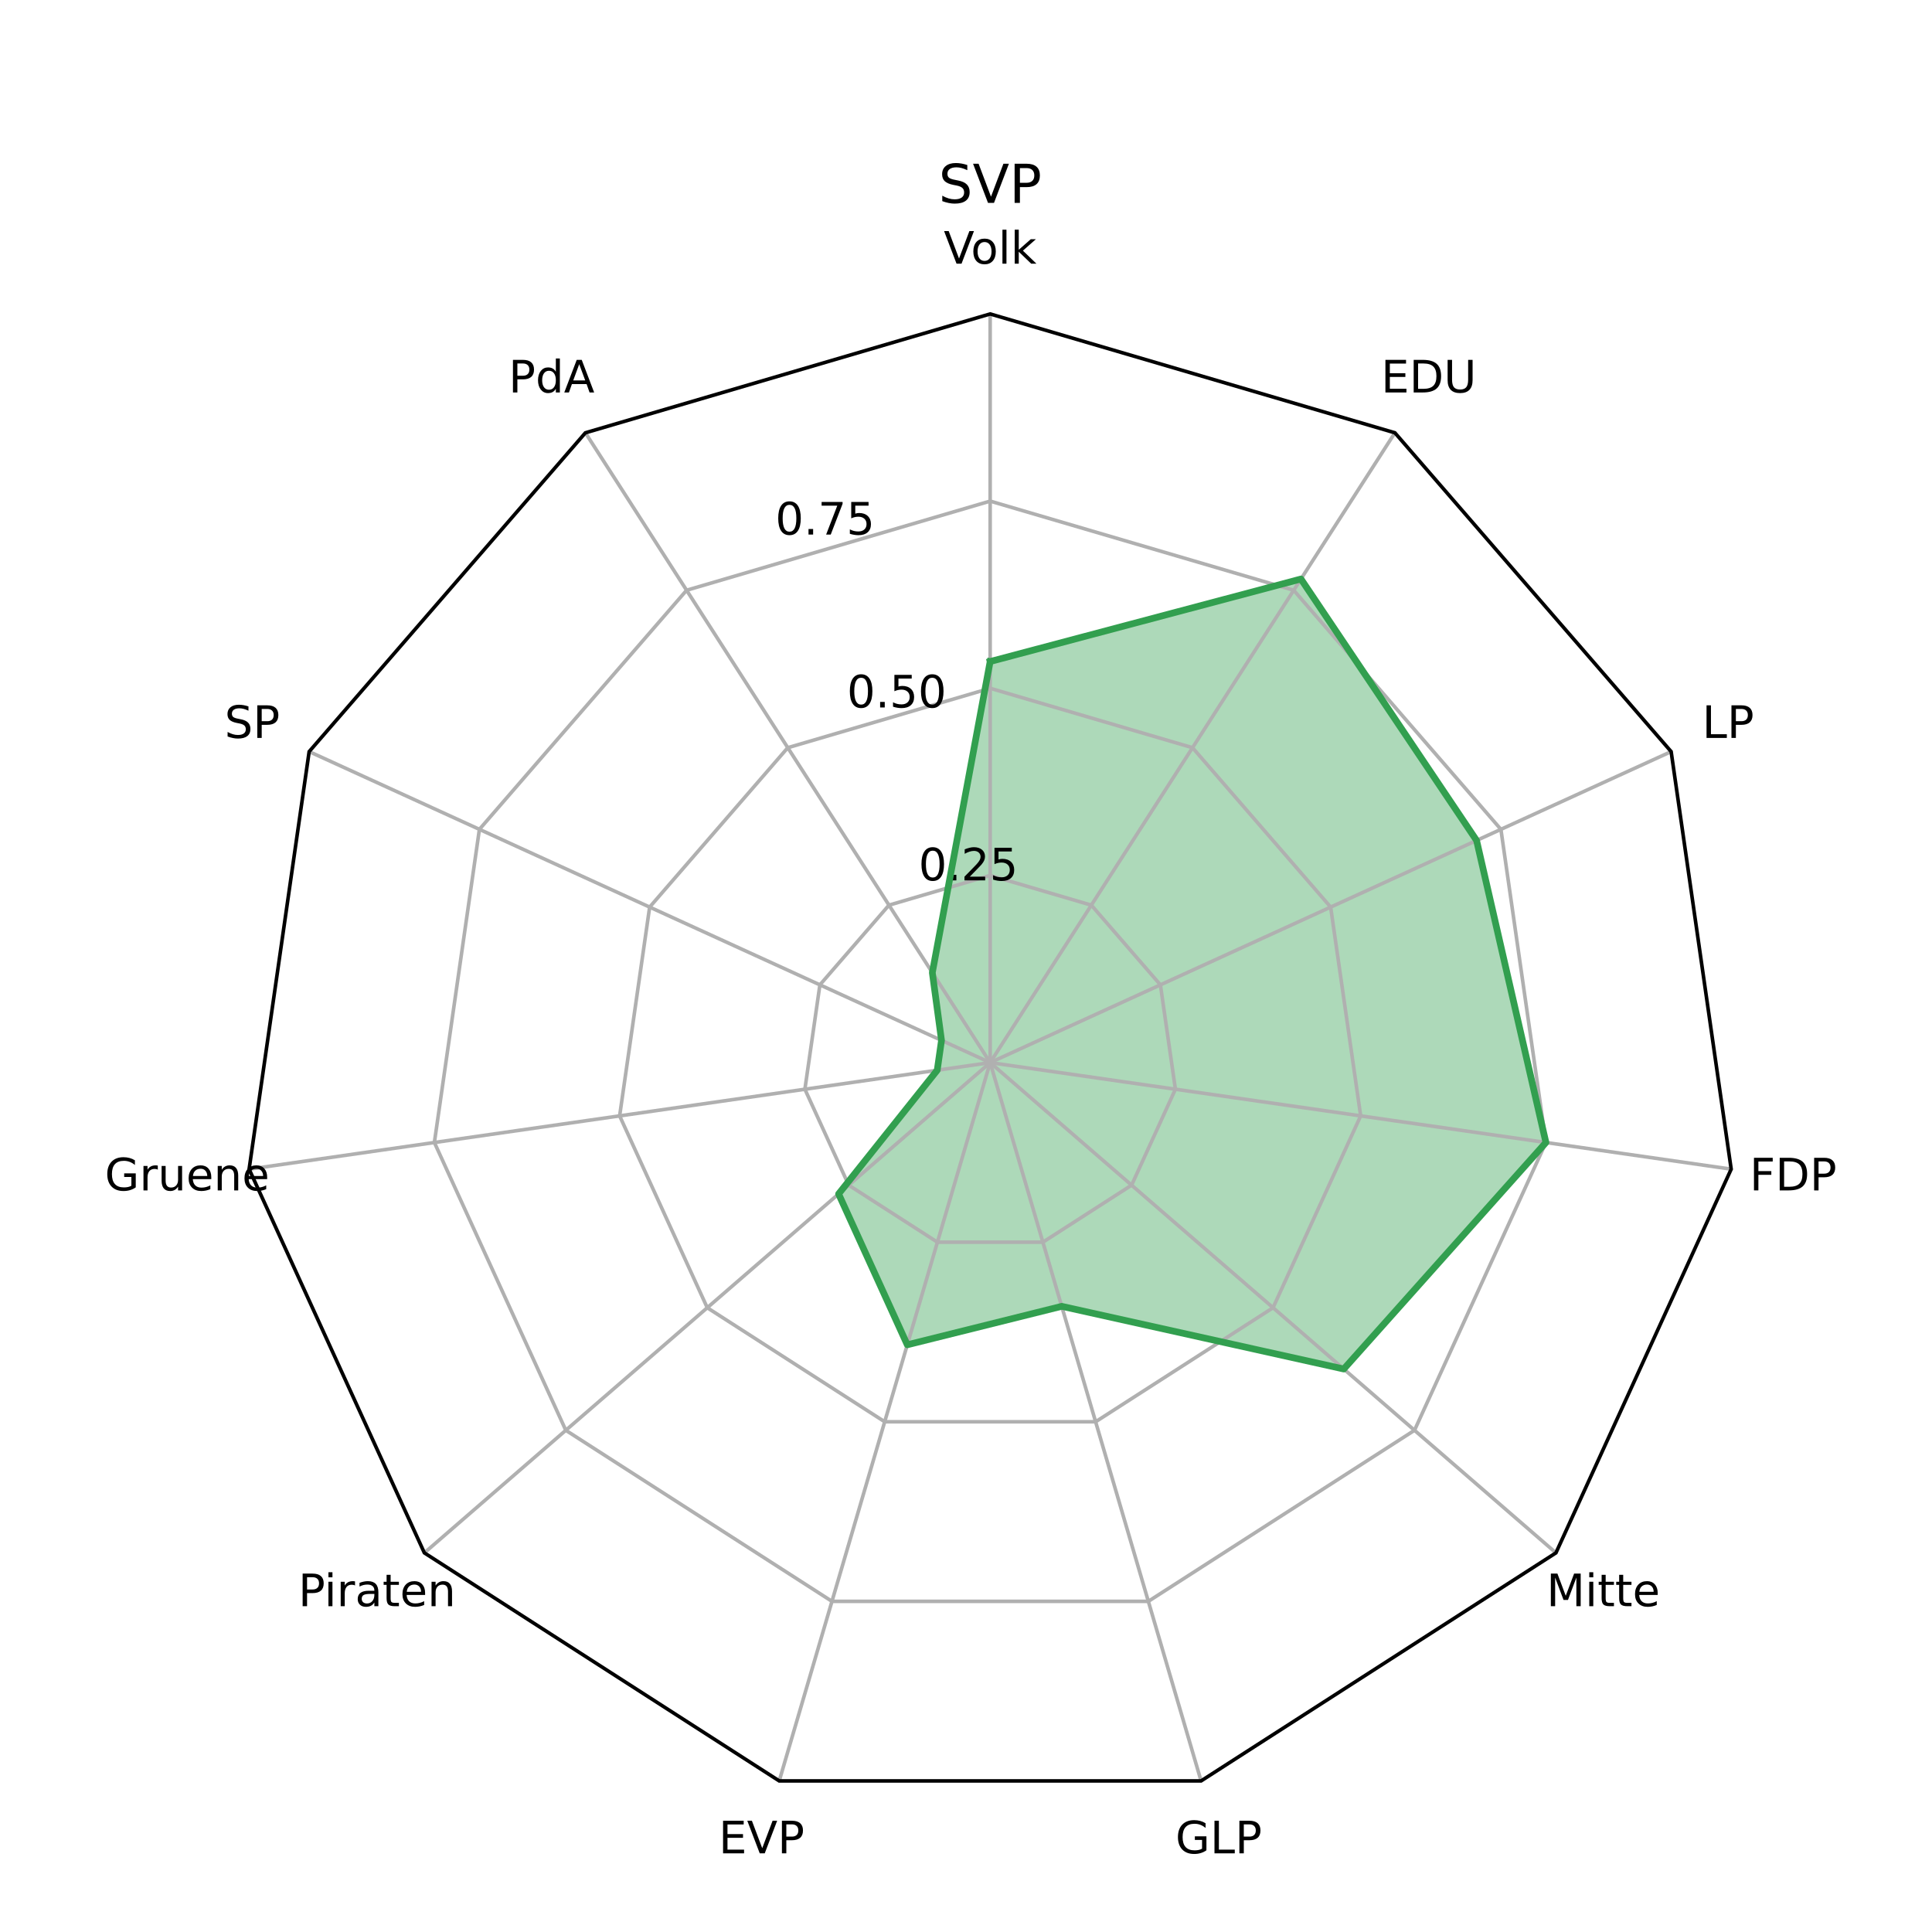
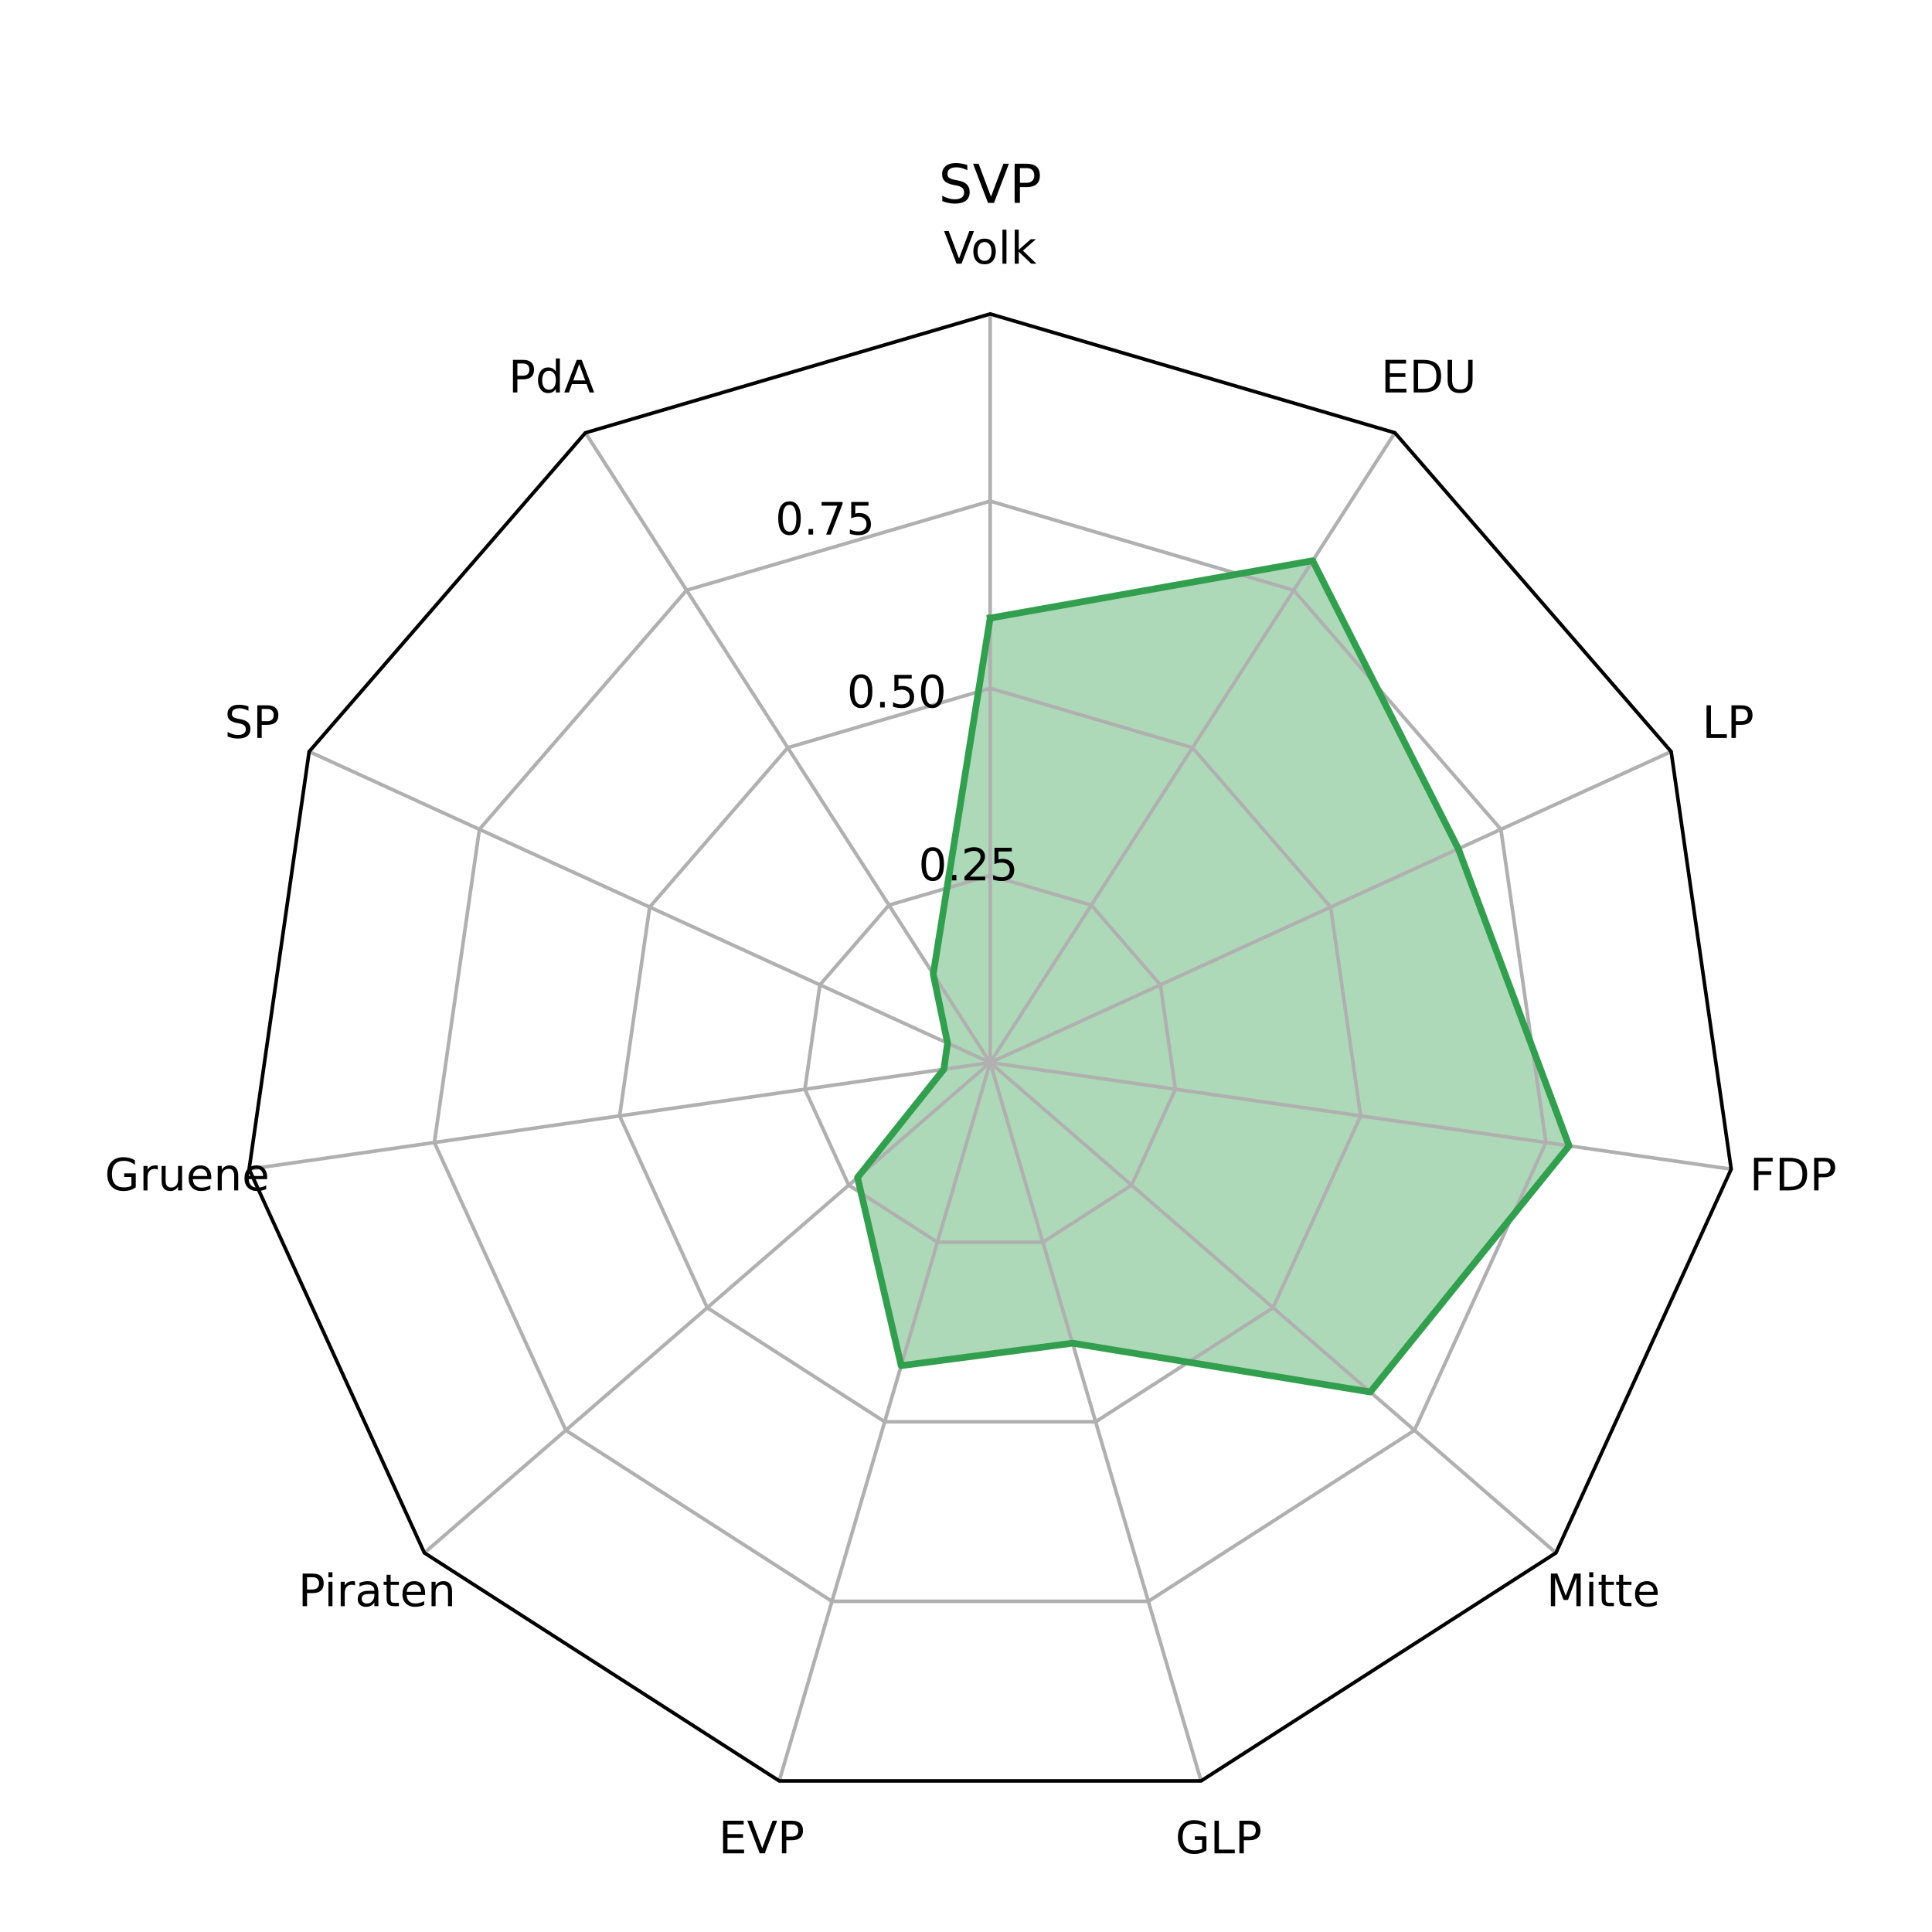
<svg xmlns="http://www.w3.org/2000/svg" xmlns:xlink="http://www.w3.org/1999/xlink" width="432pt" height="432pt" viewBox="0 0 432 432" version="1.1">
  <defs>
    <style type="text/css">*{stroke-linejoin: round; stroke-linecap: butt}</style>
  </defs>
  <g id="figure_1">
    <g id="patch_1">
      <path d="M 0 432  L 432 432  L 432 0  L 0 0  z " style="fill: #ffffff" />
    </g>
    <g id="axes_1">
      <g id="patch_2">
        <path d="M 221.4 70.2  L 130.897 96.774  L 69.128 168.06  L 55.704 261.424  L 94.888 347.224  L 174.238 398.219  L 268.562 398.219  L 347.912 347.224  L 387.096 261.424  L 373.672 168.06  L 311.903 96.774  z " style="fill: #ffffff" />
      </g>
      <g id="patch_3">
-         <path d="M 221.4 147.921  L 208.471 217.482  L 210.523 232.633  L 209.565 239.302  L 187.513 266.963  L 202.872 300.7  L 237.401 292.096  L 300.47 306.115  L 345.672 255.468  L 330.166 187.928  L 290.894 129.466  z " clip-path="url(#pc1cd9775e9)" style="fill: #329f4f; opacity: 0.4; stroke: #329f4f; stroke-linejoin: miter" />
+         <path d="M 221.4 138.206  L 208.673 217.796  L 211.883 233.254  L 211.044 239.089  L 191.749 263.293  L 201.504 305.361  L 239.823 300.342  L 306.401 311.253  L 350.85 256.212  L 326.087 189.791  L 293.52 125.379  z " clip-path="url(#pcd6fdb26ac)" style="fill: #329f4f; opacity: 0.4; stroke: #329f4f; stroke-linejoin: miter" />
      </g>
      <g id="matplotlib.axis_1">
        <g id="xtick_1">
          <g id="line2d_1">
-             <path d="M 221.4 237.6  L 221.4 222.382  L 221.4 207.164  L 221.4 191.945  L 221.4 176.727  L 221.4 161.509  L 221.4 146.291  L 221.4 131.073  L 221.4 115.855  L 221.4 100.636  L 221.4 85.418  L 221.4 70.2  " clip-path="url(#pc1cd9775e9)" style="fill: none; stroke: #b0b0b0; stroke-width: 0.8; stroke-linecap: square" />
+             <path d="M 221.4 237.6  L 221.4 222.382  L 221.4 207.164  L 221.4 191.945  L 221.4 176.727  L 221.4 161.509  L 221.4 146.291  L 221.4 131.073  L 221.4 115.855  L 221.4 100.636  L 221.4 85.418  L 221.4 70.2  " clip-path="url(#pcd6fdb26ac)" style="fill: none; stroke: #b0b0b0; stroke-width: 0.8; stroke-linecap: square" />
          </g>
          <g id="text_1">
-             <g transform="translate(211.0234 58.95938)scale(0.1 -0.1)">
+             <g transform="translate(211.0234 58.95938) scale(0.1 -0.1)">
              <defs>
                <path id="DejaVuSans-56" d="M 1831 0  L 50 4666  L 709 4666  L 2188 738  L 3669 4666  L 4325 4666  L 2547 0  L 1831 0  z " transform="scale(0.015625)" />
                <path id="DejaVuSans-6f" d="M 1959 3097  Q 1497 3097 1228 2736  Q 959 2375 959 1747  Q 959 1119 1226 758  Q 1494 397 1959 397  Q 2419 397 2687 759  Q 2956 1122 2956 1747  Q 2956 2369 2687 2733  Q 2419 3097 1959 3097  z M 1959 3584  Q 2709 3584 3137 3096  Q 3566 2609 3566 1747  Q 3566 888 3137 398  Q 2709 -91 1959 -91  Q 1206 -91 779 398  Q 353 888 353 1747  Q 353 2609 779 3096  Q 1206 3584 1959 3584  z " transform="scale(0.015625)" />
                <path id="DejaVuSans-6c" d="M 603 4863  L 1178 4863  L 1178 0  L 603 0  L 603 4863  z " transform="scale(0.015625)" />
                <path id="DejaVuSans-6b" d="M 581 4863  L 1159 4863  L 1159 1991  L 2875 3500  L 3609 3500  L 1753 1863  L 3688 0  L 2938 0  L 1159 1709  L 1159 0  L 581 0  L 581 4863  z " transform="scale(0.015625)" />
              </defs>
              <use xlink:href="#DejaVuSans-56" />
              <use xlink:href="#DejaVuSans-6f" x="60.658" />
              <use xlink:href="#DejaVuSans-6c" x="121.84" />
              <use xlink:href="#DejaVuSans-6b" x="149.623" />
            </g>
          </g>
        </g>
        <g id="xtick_2">
          <g id="line2d_2">
-             <path d="M 221.4 237.6  L 213.172 224.798  L 204.945 211.995  L 196.717 199.193  L 188.49 186.391  L 180.262 173.588  L 172.035 160.786  L 163.807 147.984  L 155.579 135.181  L 147.352 122.379  L 139.124 109.577  L 130.897 96.774  " clip-path="url(#pc1cd9775e9)" style="fill: none; stroke: #b0b0b0; stroke-width: 0.8; stroke-linecap: square" />
+             <path d="M 221.4 237.6  L 213.172 224.798  L 204.945 211.995  L 196.717 199.193  L 188.49 186.391  L 180.262 173.588  L 172.035 160.786  L 163.807 147.984  L 155.579 135.181  L 147.352 122.379  L 139.124 109.577  L 130.897 96.774  " clip-path="url(#pcd6fdb26ac)" style="fill: none; stroke: #b0b0b0; stroke-width: 0.8; stroke-linecap: square" />
          </g>
          <g id="text_2">
-             <g transform="translate(113.7184 87.75598)scale(0.1 -0.1)">
+             <g transform="translate(113.7184 87.75598) scale(0.1 -0.1)">
              <defs>
                <path id="DejaVuSans-50" d="M 1259 4147  L 1259 2394  L 2053 2394  Q 2494 2394 2734 2622  Q 2975 2850 2975 3272  Q 2975 3691 2734 3919  Q 2494 4147 2053 4147  L 1259 4147  z M 628 4666  L 2053 4666  Q 2838 4666 3239 4311  Q 3641 3956 3641 3272  Q 3641 2581 3239 2228  Q 2838 1875 2053 1875  L 1259 1875  L 1259 0  L 628 0  L 628 4666  z " transform="scale(0.015625)" />
                <path id="DejaVuSans-64" d="M 2906 2969  L 2906 4863  L 3481 4863  L 3481 0  L 2906 0  L 2906 525  Q 2725 213 2448 61  Q 2172 -91 1784 -91  Q 1150 -91 751 415  Q 353 922 353 1747  Q 353 2572 751 3078  Q 1150 3584 1784 3584  Q 2172 3584 2448 3432  Q 2725 3281 2906 2969  z M 947 1747  Q 947 1113 1208 752  Q 1469 391 1925 391  Q 2381 391 2643 752  Q 2906 1113 2906 1747  Q 2906 2381 2643 2742  Q 2381 3103 1925 3103  Q 1469 3103 1208 2742  Q 947 2381 947 1747  z " transform="scale(0.015625)" />
                <path id="DejaVuSans-41" d="M 2188 4044  L 1331 1722  L 3047 1722  L 2188 4044  z M 1831 4666  L 2547 4666  L 4325 0  L 3669 0  L 3244 1197  L 1141 1197  L 716 0  L 50 0  L 1831 4666  z " transform="scale(0.015625)" />
              </defs>
              <use xlink:href="#DejaVuSans-50" />
              <use xlink:href="#DejaVuSans-64" x="60.303" />
              <use xlink:href="#DejaVuSans-41" x="123.779" />
            </g>
          </g>
        </g>
        <g id="xtick_3">
          <g id="line2d_3">
-             <path d="M 221.4 237.6  L 207.557 231.278  L 193.714 224.956  L 179.871 218.634  L 166.028 212.313  L 152.185 205.991  L 138.342 199.669  L 124.499 193.347  L 110.656 187.025  L 96.813 180.703  L 82.971 174.381  L 69.128 168.06  " clip-path="url(#pc1cd9775e9)" style="fill: none; stroke: #b0b0b0; stroke-width: 0.8; stroke-linecap: square" />
+             <path d="M 221.4 237.6  L 207.557 231.278  L 193.714 224.956  L 179.871 218.634  L 166.028 212.313  L 152.185 205.991  L 138.342 199.669  L 124.499 193.347  L 110.656 187.025  L 96.813 180.703  L 82.971 174.381  L 69.128 168.06  " clip-path="url(#pcd6fdb26ac)" style="fill: none; stroke: #b0b0b0; stroke-width: 0.8; stroke-linecap: square" />
          </g>
          <g id="text_3">
-             <g transform="translate(50.20369 165.0031)scale(0.1 -0.1)">
+             <g transform="translate(50.20369 165.0031) scale(0.1 -0.1)">
              <defs>
                <path id="DejaVuSans-53" d="M 3425 4513  L 3425 3897  Q 3066 4069 2747 4153  Q 2428 4238 2131 4238  Q 1616 4238 1336 4038  Q 1056 3838 1056 3469  Q 1056 3159 1242 3001  Q 1428 2844 1947 2747  L 2328 2669  Q 3034 2534 3370 2195  Q 3706 1856 3706 1288  Q 3706 609 3251 259  Q 2797 -91 1919 -91  Q 1588 -91 1214 -16  Q 841 59 441 206  L 441 856  Q 825 641 1194 531  Q 1563 422 1919 422  Q 2459 422 2753 634  Q 3047 847 3047 1241  Q 3047 1584 2836 1778  Q 2625 1972 2144 2069  L 1759 2144  Q 1053 2284 737 2584  Q 422 2884 422 3419  Q 422 4038 858 4394  Q 1294 4750 2059 4750  Q 2388 4750 2728 4690  Q 3069 4631 3425 4513  z " transform="scale(0.015625)" />
              </defs>
              <use xlink:href="#DejaVuSans-53" />
              <use xlink:href="#DejaVuSans-50" x="63.477" />
            </g>
          </g>
        </g>
        <g id="xtick_4">
          <g id="line2d_4">
-             <path d="M 221.4 237.6  L 206.337 239.766  L 191.273 241.932  L 176.21 244.097  L 161.147 246.263  L 146.084 248.429  L 131.02 250.595  L 115.957 252.76  L 100.894 254.926  L 85.83 257.092  L 70.767 259.258  L 55.704 261.424  " clip-path="url(#pc1cd9775e9)" style="fill: none; stroke: #b0b0b0; stroke-width: 0.8; stroke-linecap: square" />
+             <path d="M 221.4 237.6  L 206.337 239.766  L 191.273 241.932  L 176.21 244.097  L 161.147 246.263  L 146.084 248.429  L 131.02 250.595  L 115.957 252.76  L 100.894 254.926  L 85.83 257.092  L 70.767 259.258  L 55.704 261.424  " clip-path="url(#pcd6fdb26ac)" style="fill: none; stroke: #b0b0b0; stroke-width: 0.8; stroke-linecap: square" />
          </g>
          <g id="text_4">
-             <g transform="translate(23.42608 266.1753)scale(0.1 -0.1)">
+             <g transform="translate(23.42608 266.1753) scale(0.1 -0.1)">
              <defs>
                <path id="DejaVuSans-47" d="M 3809 666  L 3809 1919  L 2778 1919  L 2778 2438  L 4434 2438  L 4434 434  Q 4069 175 3628 42  Q 3188 -91 2688 -91  Q 1594 -91 976 548  Q 359 1188 359 2328  Q 359 3472 976 4111  Q 1594 4750 2688 4750  Q 3144 4750 3555 4637  Q 3966 4525 4313 4306  L 4313 3634  Q 3963 3931 3569 4081  Q 3175 4231 2741 4231  Q 1884 4231 1454 3753  Q 1025 3275 1025 2328  Q 1025 1384 1454 906  Q 1884 428 2741 428  Q 3075 428 3337 486  Q 3600 544 3809 666  z " transform="scale(0.015625)" />
                <path id="DejaVuSans-72" d="M 2631 2963  Q 2534 3019 2420 3045  Q 2306 3072 2169 3072  Q 1681 3072 1420 2755  Q 1159 2438 1159 1844  L 1159 0  L 581 0  L 581 3500  L 1159 3500  L 1159 2956  Q 1341 3275 1631 3429  Q 1922 3584 2338 3584  Q 2397 3584 2469 3576  Q 2541 3569 2628 3553  L 2631 2963  z " transform="scale(0.015625)" />
                <path id="DejaVuSans-75" d="M 544 1381  L 544 3500  L 1119 3500  L 1119 1403  Q 1119 906 1312 657  Q 1506 409 1894 409  Q 2359 409 2629 706  Q 2900 1003 2900 1516  L 2900 3500  L 3475 3500  L 3475 0  L 2900 0  L 2900 538  Q 2691 219 2414 64  Q 2138 -91 1772 -91  Q 1169 -91 856 284  Q 544 659 544 1381  z M 1991 3584  L 1991 3584  z " transform="scale(0.015625)" />
                <path id="DejaVuSans-65" d="M 3597 1894  L 3597 1613  L 953 1613  Q 991 1019 1311 708  Q 1631 397 2203 397  Q 2534 397 2845 478  Q 3156 559 3463 722  L 3463 178  Q 3153 47 2828 -22  Q 2503 -91 2169 -91  Q 1331 -91 842 396  Q 353 884 353 1716  Q 353 2575 817 3079  Q 1281 3584 2069 3584  Q 2775 3584 3186 3129  Q 3597 2675 3597 1894  z M 3022 2063  Q 3016 2534 2758 2815  Q 2500 3097 2075 3097  Q 1594 3097 1305 2825  Q 1016 2553 972 2059  L 3022 2063  z " transform="scale(0.015625)" />
                <path id="DejaVuSans-6e" d="M 3513 2113  L 3513 0  L 2938 0  L 2938 2094  Q 2938 2591 2744 2837  Q 2550 3084 2163 3084  Q 1697 3084 1428 2787  Q 1159 2491 1159 1978  L 1159 0  L 581 0  L 581 3500  L 1159 3500  L 1159 2956  Q 1366 3272 1645 3428  Q 1925 3584 2291 3584  Q 2894 3584 3203 3211  Q 3513 2838 3513 2113  z " transform="scale(0.015625)" />
              </defs>
              <use xlink:href="#DejaVuSans-47" />
              <use xlink:href="#DejaVuSans-72" x="77.49" />
              <use xlink:href="#DejaVuSans-75" x="118.604" />
              <use xlink:href="#DejaVuSans-65" x="181.982" />
              <use xlink:href="#DejaVuSans-6e" x="243.506" />
              <use xlink:href="#DejaVuSans-65" x="306.885" />
            </g>
          </g>
        </g>
        <g id="xtick_5">
          <g id="line2d_5">
-             <path d="M 221.4 237.6  L 209.899 247.566  L 198.398 257.532  L 186.897 267.497  L 175.395 277.463  L 163.894 287.429  L 152.393 297.395  L 140.892 307.361  L 129.391 317.326  L 117.89 327.292  L 106.389 337.258  L 94.888 347.224  " clip-path="url(#pc1cd9775e9)" style="fill: none; stroke: #b0b0b0; stroke-width: 0.8; stroke-linecap: square" />
+             <path d="M 221.4 237.6  L 209.899 247.566  L 198.398 257.532  L 186.897 267.497  L 175.395 277.463  L 163.894 287.429  L 152.393 297.395  L 140.892 307.361  L 129.391 317.326  L 117.89 327.292  L 106.389 337.258  L 94.888 347.224  " clip-path="url(#pcd6fdb26ac)" style="fill: none; stroke: #b0b0b0; stroke-width: 0.8; stroke-linecap: square" />
          </g>
          <g id="text_5">
-             <g transform="translate(66.69062 359.1511)scale(0.1 -0.1)">
+             <g transform="translate(66.69062 359.1511) scale(0.1 -0.1)">
              <defs>
                <path id="DejaVuSans-69" d="M 603 3500  L 1178 3500  L 1178 0  L 603 0  L 603 3500  z M 603 4863  L 1178 4863  L 1178 4134  L 603 4134  L 603 4863  z " transform="scale(0.015625)" />
                <path id="DejaVuSans-61" d="M 2194 1759  Q 1497 1759 1228 1600  Q 959 1441 959 1056  Q 959 750 1161 570  Q 1363 391 1709 391  Q 2188 391 2477 730  Q 2766 1069 2766 1631  L 2766 1759  L 2194 1759  z M 3341 1997  L 3341 0  L 2766 0  L 2766 531  Q 2569 213 2275 61  Q 1981 -91 1556 -91  Q 1019 -91 701 211  Q 384 513 384 1019  Q 384 1609 779 1909  Q 1175 2209 1959 2209  L 2766 2209  L 2766 2266  Q 2766 2663 2505 2880  Q 2244 3097 1772 3097  Q 1472 3097 1187 3025  Q 903 2953 641 2809  L 641 3341  Q 956 3463 1253 3523  Q 1550 3584 1831 3584  Q 2591 3584 2966 3190  Q 3341 2797 3341 1997  z " transform="scale(0.015625)" />
                <path id="DejaVuSans-74" d="M 1172 4494  L 1172 3500  L 2356 3500  L 2356 3053  L 1172 3053  L 1172 1153  Q 1172 725 1289 603  Q 1406 481 1766 481  L 2356 481  L 2356 0  L 1766 0  Q 1100 0 847 248  Q 594 497 594 1153  L 594 3053  L 172 3053  L 172 3500  L 594 3500  L 594 4494  L 1172 4494  z " transform="scale(0.015625)" />
              </defs>
              <use xlink:href="#DejaVuSans-50" />
              <use xlink:href="#DejaVuSans-69" x="58.053" />
              <use xlink:href="#DejaVuSans-72" x="85.836" />
              <use xlink:href="#DejaVuSans-61" x="126.949" />
              <use xlink:href="#DejaVuSans-74" x="188.229" />
              <use xlink:href="#DejaVuSans-65" x="227.438" />
              <use xlink:href="#DejaVuSans-6e" x="288.961" />
            </g>
          </g>
        </g>
        <g id="xtick_6">
          <g id="line2d_6">
-             <path d="M 221.4 237.6  L 217.113 252.202  L 212.825 266.803  L 208.538 281.405  L 204.25 296.007  L 199.963 310.609  L 195.675 325.21  L 191.388 339.812  L 187.1 354.414  L 182.813 369.016  L 178.525 383.617  L 174.238 398.219  " clip-path="url(#pc1cd9775e9)" style="fill: none; stroke: #b0b0b0; stroke-width: 0.8; stroke-linecap: square" />
+             <path d="M 221.4 237.6  L 217.113 252.202  L 212.825 266.803  L 208.538 281.405  L 204.25 296.007  L 199.963 310.609  L 195.675 325.21  L 191.388 339.812  L 187.1 354.414  L 182.813 369.016  L 178.525 383.617  L 174.238 398.219  " clip-path="url(#pcd6fdb26ac)" style="fill: none; stroke: #b0b0b0; stroke-width: 0.8; stroke-linecap: square" />
          </g>
          <g id="text_6">
-             <g transform="translate(160.6992 414.4114)scale(0.1 -0.1)">
+             <g transform="translate(160.6992 414.4114) scale(0.1 -0.1)">
              <defs>
                <path id="DejaVuSans-45" d="M 628 4666  L 3578 4666  L 3578 4134  L 1259 4134  L 1259 2753  L 3481 2753  L 3481 2222  L 1259 2222  L 1259 531  L 3634 531  L 3634 0  L 628 0  L 628 4666  z " transform="scale(0.015625)" />
              </defs>
              <use xlink:href="#DejaVuSans-45" />
              <use xlink:href="#DejaVuSans-56" x="63.184" />
              <use xlink:href="#DejaVuSans-50" x="131.592" />
            </g>
          </g>
        </g>
        <g id="xtick_7">
          <g id="line2d_7">
-             <path d="M 221.4 237.6  L 225.687 252.202  L 229.975 266.803  L 234.262 281.405  L 238.55 296.007  L 242.837 310.609  L 247.125 325.21  L 251.412 339.812  L 255.7 354.414  L 259.987 369.016  L 264.275 383.617  L 268.562 398.219  " clip-path="url(#pc1cd9775e9)" style="fill: none; stroke: #b0b0b0; stroke-width: 0.8; stroke-linecap: square" />
+             <path d="M 221.4 237.6  L 225.687 252.202  L 229.975 266.803  L 234.262 281.405  L 238.55 296.007  L 242.837 310.609  L 247.125 325.21  L 251.412 339.812  L 255.7 354.414  L 259.987 369.016  L 264.275 383.617  L 268.562 398.219  " clip-path="url(#pcd6fdb26ac)" style="fill: none; stroke: #b0b0b0; stroke-width: 0.8; stroke-linecap: square" />
          </g>
          <g id="text_7">
-             <g transform="translate(262.8313 414.4114)scale(0.1 -0.1)">
+             <g transform="translate(262.8313 414.4114) scale(0.1 -0.1)">
              <defs>
                <path id="DejaVuSans-4c" d="M 628 4666  L 1259 4666  L 1259 531  L 3531 531  L 3531 0  L 628 0  L 628 4666  z " transform="scale(0.015625)" />
              </defs>
              <use xlink:href="#DejaVuSans-47" />
              <use xlink:href="#DejaVuSans-4c" x="77.49" />
              <use xlink:href="#DejaVuSans-50" x="133.203" />
            </g>
          </g>
        </g>
        <g id="xtick_8">
          <g id="line2d_8">
-             <path d="M 221.4 237.6  L 232.901 247.566  L 244.402 257.532  L 255.903 267.497  L 267.405 277.463  L 278.906 287.429  L 290.407 297.395  L 301.908 307.361  L 313.409 317.326  L 324.91 327.292  L 336.411 337.258  L 347.912 347.224  " clip-path="url(#pc1cd9775e9)" style="fill: none; stroke: #b0b0b0; stroke-width: 0.8; stroke-linecap: square" />
+             <path d="M 221.4 237.6  L 232.901 247.566  L 244.402 257.532  L 255.903 267.497  L 267.405 277.463  L 278.906 287.429  L 290.407 297.395  L 301.908 307.361  L 313.409 317.326  L 324.91 327.292  L 336.411 337.258  L 347.912 347.224  " clip-path="url(#pcd6fdb26ac)" style="fill: none; stroke: #b0b0b0; stroke-width: 0.8; stroke-linecap: square" />
          </g>
          <g id="text_8">
-             <g transform="translate(345.793 359.1511)scale(0.1 -0.1)">
+             <g transform="translate(345.793 359.1511) scale(0.1 -0.1)">
              <defs>
                <path id="DejaVuSans-4d" d="M 628 4666  L 1569 4666  L 2759 1491  L 3956 4666  L 4897 4666  L 4897 0  L 4281 0  L 4281 4097  L 3078 897  L 2444 897  L 1241 4097  L 1241 0  L 628 0  L 628 4666  z " transform="scale(0.015625)" />
              </defs>
              <use xlink:href="#DejaVuSans-4d" />
              <use xlink:href="#DejaVuSans-69" x="86.279" />
              <use xlink:href="#DejaVuSans-74" x="114.062" />
              <use xlink:href="#DejaVuSans-74" x="153.271" />
              <use xlink:href="#DejaVuSans-65" x="192.48" />
            </g>
          </g>
        </g>
        <g id="xtick_9">
          <g id="line2d_9">
-             <path d="M 221.4 237.6  L 236.463 239.766  L 251.527 241.932  L 266.59 244.097  L 281.653 246.263  L 296.716 248.429  L 311.78 250.595  L 326.843 252.76  L 341.906 254.926  L 356.97 257.092  L 372.033 259.258  L 387.096 261.424  " clip-path="url(#pc1cd9775e9)" style="fill: none; stroke: #b0b0b0; stroke-width: 0.8; stroke-linecap: square" />
+             <path d="M 221.4 237.6  L 236.463 239.766  L 251.527 241.932  L 266.59 244.097  L 281.653 246.263  L 296.716 248.429  L 311.78 250.595  L 326.843 252.76  L 341.906 254.926  L 356.97 257.092  L 372.033 259.258  L 387.096 261.424  " clip-path="url(#pcd6fdb26ac)" style="fill: none; stroke: #b0b0b0; stroke-width: 0.8; stroke-linecap: square" />
          </g>
          <g id="text_9">
-             <g transform="translate(391.213 266.1753)scale(0.1 -0.1)">
+             <g transform="translate(391.213 266.1753) scale(0.1 -0.1)">
              <defs>
                <path id="DejaVuSans-46" d="M 628 4666  L 3309 4666  L 3309 4134  L 1259 4134  L 1259 2759  L 3109 2759  L 3109 2228  L 1259 2228  L 1259 0  L 628 0  L 628 4666  z " transform="scale(0.015625)" />
                <path id="DejaVuSans-44" d="M 1259 4147  L 1259 519  L 2022 519  Q 2988 519 3436 956  Q 3884 1394 3884 2338  Q 3884 3275 3436 3711  Q 2988 4147 2022 4147  L 1259 4147  z M 628 4666  L 1925 4666  Q 3281 4666 3915 4102  Q 4550 3538 4550 2338  Q 4550 1131 3912 565  Q 3275 0 1925 0  L 628 0  L 628 4666  z " transform="scale(0.015625)" />
              </defs>
              <use xlink:href="#DejaVuSans-46" />
              <use xlink:href="#DejaVuSans-44" x="57.52" />
              <use xlink:href="#DejaVuSans-50" x="134.521" />
            </g>
          </g>
        </g>
        <g id="xtick_10">
          <g id="line2d_10">
-             <path d="M 221.4 237.6  L 235.243 231.278  L 249.086 224.956  L 262.929 218.634  L 276.772 212.313  L 290.615 205.991  L 304.458 199.669  L 318.301 193.347  L 332.144 187.025  L 345.987 180.703  L 359.829 174.381  L 373.672 168.06  " clip-path="url(#pc1cd9775e9)" style="fill: none; stroke: #b0b0b0; stroke-width: 0.8; stroke-linecap: square" />
+             <path d="M 221.4 237.6  L 235.243 231.278  L 249.086 224.956  L 262.929 218.634  L 276.772 212.313  L 290.615 205.991  L 304.458 199.669  L 318.301 193.347  L 332.144 187.025  L 345.987 180.703  L 359.829 174.381  L 373.672 168.06  " clip-path="url(#pcd6fdb26ac)" style="fill: none; stroke: #b0b0b0; stroke-width: 0.8; stroke-linecap: square" />
          </g>
          <g id="text_10">
-             <g transform="translate(380.6065 165.0031)scale(0.1 -0.1)">
+             <g transform="translate(380.6065 165.0031) scale(0.1 -0.1)">
              <use xlink:href="#DejaVuSans-4c" />
              <use xlink:href="#DejaVuSans-50" x="55.713" />
            </g>
          </g>
        </g>
        <g id="xtick_11">
          <g id="line2d_11">
-             <path d="M 221.4 237.6  L 229.628 224.798  L 237.855 211.995  L 246.083 199.193  L 254.31 186.391  L 262.538 173.588  L 270.765 160.786  L 278.993 147.984  L 287.221 135.181  L 295.448 122.379  L 303.676 109.577  L 311.903 96.774  " clip-path="url(#pc1cd9775e9)" style="fill: none; stroke: #b0b0b0; stroke-width: 0.8; stroke-linecap: square" />
+             <path d="M 221.4 237.6  L 229.628 224.798  L 237.855 211.995  L 246.083 199.193  L 254.31 186.391  L 262.538 173.588  L 270.765 160.786  L 278.993 147.984  L 287.221 135.181  L 295.448 122.379  L 303.676 109.577  L 311.903 96.774  " clip-path="url(#pcd6fdb26ac)" style="fill: none; stroke: #b0b0b0; stroke-width: 0.8; stroke-linecap: square" />
          </g>
          <g id="text_11">
-             <g transform="translate(308.8035 87.75598)scale(0.1 -0.1)">
+             <g transform="translate(308.8035 87.75598) scale(0.1 -0.1)">
              <defs>
                <path id="DejaVuSans-55" d="M 556 4666  L 1191 4666  L 1191 1831  Q 1191 1081 1462 751  Q 1734 422 2344 422  Q 2950 422 3222 751  Q 3494 1081 3494 1831  L 3494 4666  L 4128 4666  L 4128 1753  Q 4128 841 3676 375  Q 3225 -91 2344 -91  Q 1459 -91 1007 375  Q 556 841 556 1753  L 556 4666  z " transform="scale(0.015625)" />
              </defs>
              <use xlink:href="#DejaVuSans-45" />
              <use xlink:href="#DejaVuSans-44" x="63.184" />
              <use xlink:href="#DejaVuSans-55" x="140.186" />
            </g>
          </g>
        </g>
      </g>
      <g id="matplotlib.axis_2">
        <g id="ytick_1">
          <g id="line2d_12">
-             <path d="M 221.4 195.75  L 198.774 202.394  L 183.332 220.215  L 179.976 243.556  L 189.772 265.006  L 209.609 277.755  L 233.191 277.755  L 253.028 265.006  L 262.824 243.556  L 259.468 220.215  L 244.026 202.394  L 221.4 195.75  " clip-path="url(#pc1cd9775e9)" style="fill: none; stroke: #b0b0b0; stroke-width: 0.8; stroke-linecap: square" />
+             <path d="M 221.4 195.75  L 198.774 202.394  L 183.332 220.215  L 179.976 243.556  L 189.772 265.006  L 209.609 277.755  L 233.191 277.755  L 253.028 265.006  L 262.824 243.556  L 259.468 220.215  L 244.026 202.394  L 221.4 195.75  " clip-path="url(#pcd6fdb26ac)" style="fill: none; stroke: #b0b0b0; stroke-width: 0.8; stroke-linecap: square" />
          </g>
          <g id="text_12">
-             <g transform="translate(205.3847 196.856)scale(0.1 -0.1)">
+             <g transform="translate(205.3847 196.856) scale(0.1 -0.1)">
              <defs>
                <path id="DejaVuSans-30" d="M 2034 4250  Q 1547 4250 1301 3770  Q 1056 3291 1056 2328  Q 1056 1369 1301 889  Q 1547 409 2034 409  Q 2525 409 2770 889  Q 3016 1369 3016 2328  Q 3016 3291 2770 3770  Q 2525 4250 2034 4250  z M 2034 4750  Q 2819 4750 3233 4129  Q 3647 3509 3647 2328  Q 3647 1150 3233 529  Q 2819 -91 2034 -91  Q 1250 -91 836 529  Q 422 1150 422 2328  Q 422 3509 836 4129  Q 1250 4750 2034 4750  z " transform="scale(0.015625)" />
                <path id="DejaVuSans-2e" d="M 684 794  L 1344 794  L 1344 0  L 684 0  L 684 794  z " transform="scale(0.015625)" />
                <path id="DejaVuSans-32" d="M 1228 531  L 3431 531  L 3431 0  L 469 0  L 469 531  Q 828 903 1448 1529  Q 2069 2156 2228 2338  Q 2531 2678 2651 2914  Q 2772 3150 2772 3378  Q 2772 3750 2511 3984  Q 2250 4219 1831 4219  Q 1534 4219 1204 4116  Q 875 4013 500 3803  L 500 4441  Q 881 4594 1212 4672  Q 1544 4750 1819 4750  Q 2544 4750 2975 4387  Q 3406 4025 3406 3419  Q 3406 3131 3298 2873  Q 3191 2616 2906 2266  Q 2828 2175 2409 1742  Q 1991 1309 1228 531  z " transform="scale(0.015625)" />
                <path id="DejaVuSans-35" d="M 691 4666  L 3169 4666  L 3169 4134  L 1269 4134  L 1269 2991  Q 1406 3038 1543 3061  Q 1681 3084 1819 3084  Q 2600 3084 3056 2656  Q 3513 2228 3513 1497  Q 3513 744 3044 326  Q 2575 -91 1722 -91  Q 1428 -91 1123 -41  Q 819 9 494 109  L 494 744  Q 775 591 1075 516  Q 1375 441 1709 441  Q 2250 441 2565 725  Q 2881 1009 2881 1497  Q 2881 1984 2565 2268  Q 2250 2553 1709 2553  Q 1456 2553 1204 2497  Q 953 2441 691 2322  L 691 4666  z " transform="scale(0.015625)" />
              </defs>
              <use xlink:href="#DejaVuSans-30" />
              <use xlink:href="#DejaVuSans-2e" x="63.623" />
              <use xlink:href="#DejaVuSans-32" x="95.41" />
              <use xlink:href="#DejaVuSans-35" x="159.033" />
            </g>
          </g>
        </g>
        <g id="ytick_2">
          <g id="line2d_13">
-             <path d="M 221.4 153.9  L 176.148 167.187  L 145.264 202.83  L 138.552 249.512  L 158.144 292.412  L 197.819 317.91  L 244.981 317.91  L 284.656 292.412  L 304.248 249.512  L 297.536 202.83  L 266.652 167.187  L 221.4 153.9  " clip-path="url(#pc1cd9775e9)" style="fill: none; stroke: #b0b0b0; stroke-width: 0.8; stroke-linecap: square" />
+             <path d="M 221.4 153.9  L 176.148 167.187  L 145.264 202.83  L 138.552 249.512  L 158.144 292.412  L 197.819 317.91  L 244.981 317.91  L 284.656 292.412  L 304.248 249.512  L 297.536 202.83  L 266.652 167.187  L 221.4 153.9  " clip-path="url(#pcd6fdb26ac)" style="fill: none; stroke: #b0b0b0; stroke-width: 0.8; stroke-linecap: square" />
          </g>
          <g id="text_13">
-             <g transform="translate(189.3694 158.1916)scale(0.1 -0.1)">
+             <g transform="translate(189.3694 158.1916) scale(0.1 -0.1)">
              <use xlink:href="#DejaVuSans-30" />
              <use xlink:href="#DejaVuSans-2e" x="63.623" />
              <use xlink:href="#DejaVuSans-35" x="95.41" />
              <use xlink:href="#DejaVuSans-30" x="159.033" />
            </g>
          </g>
        </g>
        <g id="ytick_3">
          <g id="line2d_14">
-             <path d="M 221.4 112.05  L 153.523 131.981  L 107.196 185.445  L 97.128 255.468  L 126.516 319.818  L 186.028 358.064  L 256.772 358.064  L 316.284 319.818  L 345.672 255.468  L 335.604 185.445  L 289.277 131.981  L 221.4 112.05  " clip-path="url(#pc1cd9775e9)" style="fill: none; stroke: #b0b0b0; stroke-width: 0.8; stroke-linecap: square" />
+             <path d="M 221.4 112.05  L 153.523 131.981  L 107.196 185.445  L 97.128 255.468  L 126.516 319.818  L 186.028 358.064  L 256.772 358.064  L 316.284 319.818  L 345.672 255.468  L 335.604 185.445  L 289.277 131.981  L 221.4 112.05  " clip-path="url(#pcd6fdb26ac)" style="fill: none; stroke: #b0b0b0; stroke-width: 0.8; stroke-linecap: square" />
          </g>
          <g id="text_14">
-             <g transform="translate(173.3541 119.5272)scale(0.1 -0.1)">
+             <g transform="translate(173.3541 119.5272) scale(0.1 -0.1)">
              <defs>
                <path id="DejaVuSans-37" d="M 525 4666  L 3525 4666  L 3525 4397  L 1831 0  L 1172 0  L 2766 4134  L 525 4134  L 525 4666  z " transform="scale(0.015625)" />
              </defs>
              <use xlink:href="#DejaVuSans-30" />
              <use xlink:href="#DejaVuSans-2e" x="63.623" />
              <use xlink:href="#DejaVuSans-37" x="95.41" />
              <use xlink:href="#DejaVuSans-35" x="159.033" />
            </g>
          </g>
        </g>
      </g>
      <g id="line2d_15">
-         <path d="M 221.4 147.921  L 208.471 217.482  L 210.523 232.633  L 209.565 239.302  L 187.513 266.963  L 202.872 300.7  L 237.401 292.096  L 300.47 306.115  L 345.672 255.468  L 330.166 187.928  L 290.894 129.466  L 221.4 147.921  " clip-path="url(#pc1cd9775e9)" style="fill: none; stroke: #329f4f; stroke-width: 1.5; stroke-linecap: square" />
+         <path d="M 221.4 138.206  L 208.673 217.796  L 211.883 233.254  L 211.044 239.089  L 191.749 263.293  L 201.504 305.361  L 239.823 300.342  L 306.401 311.253  L 350.85 256.212  L 326.087 189.791  L 293.52 125.379  L 221.4 138.206  " clip-path="url(#pcd6fdb26ac)" style="fill: none; stroke: #329f4f; stroke-width: 1.5; stroke-linecap: square" />
      </g>
      <g id="patch_4">
        <path d="M 221.4 70.2  L 130.897 96.774  L 69.128 168.06  L 55.704 261.424  L 94.888 347.224  L 174.238 398.219  L 268.562 398.219  L 347.912 347.224  L 387.096 261.424  L 373.672 168.06  L 311.903 96.774  L 221.4 70.2  z " style="fill: none; stroke: #000000; stroke-width: 0.8; stroke-linejoin: miter; stroke-linecap: square" />
      </g>
      <g id="text_15">
-         <g transform="translate(209.8688 45.36094)scale(0.12 -0.12)">
+         <g transform="translate(209.8688 45.36094) scale(0.12 -0.12)">
          <use xlink:href="#DejaVuSans-53" />
          <use xlink:href="#DejaVuSans-56" x="63.477" />
          <use xlink:href="#DejaVuSans-50" x="131.885" />
        </g>
      </g>
    </g>
  </g>
  <defs>
-     <clipPath id="pc1cd9775e9">
+     <clipPath id="pcd6fdb26ac">
      <path d="M 221.4 70.2  L 130.897 96.774  L 69.128 168.06  L 55.704 261.424  L 94.888 347.224  L 174.238 398.219  L 268.562 398.219  L 347.912 347.224  L 387.096 261.424  L 373.672 168.06  L 311.903 96.774  z " />
    </clipPath>
  </defs>
</svg>
